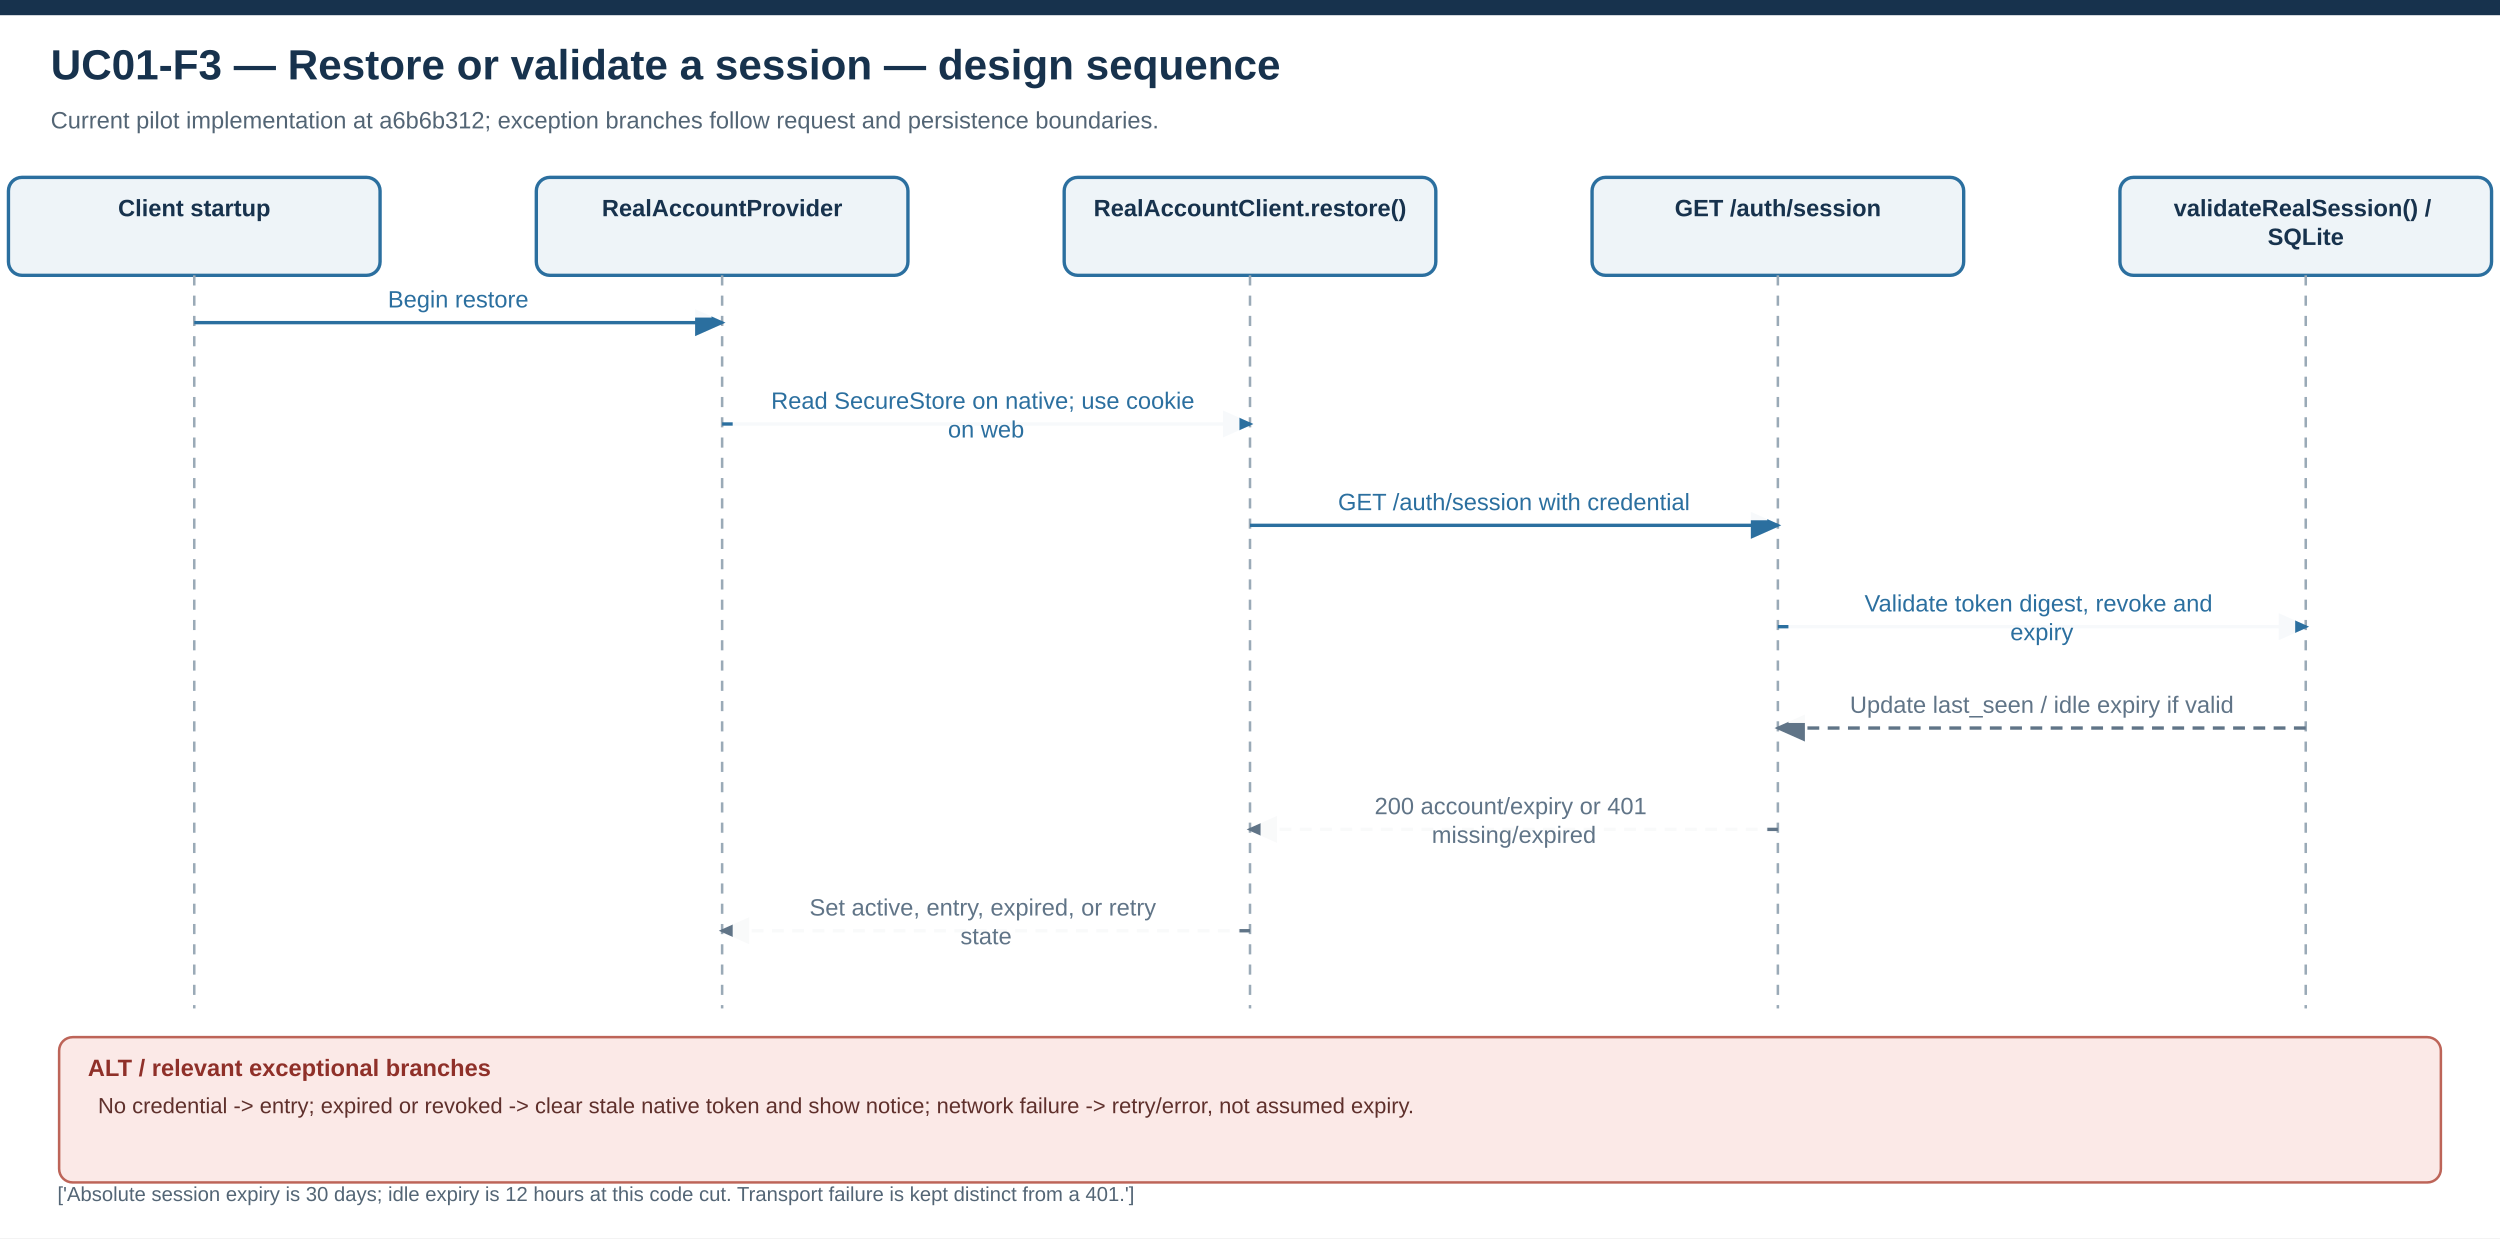
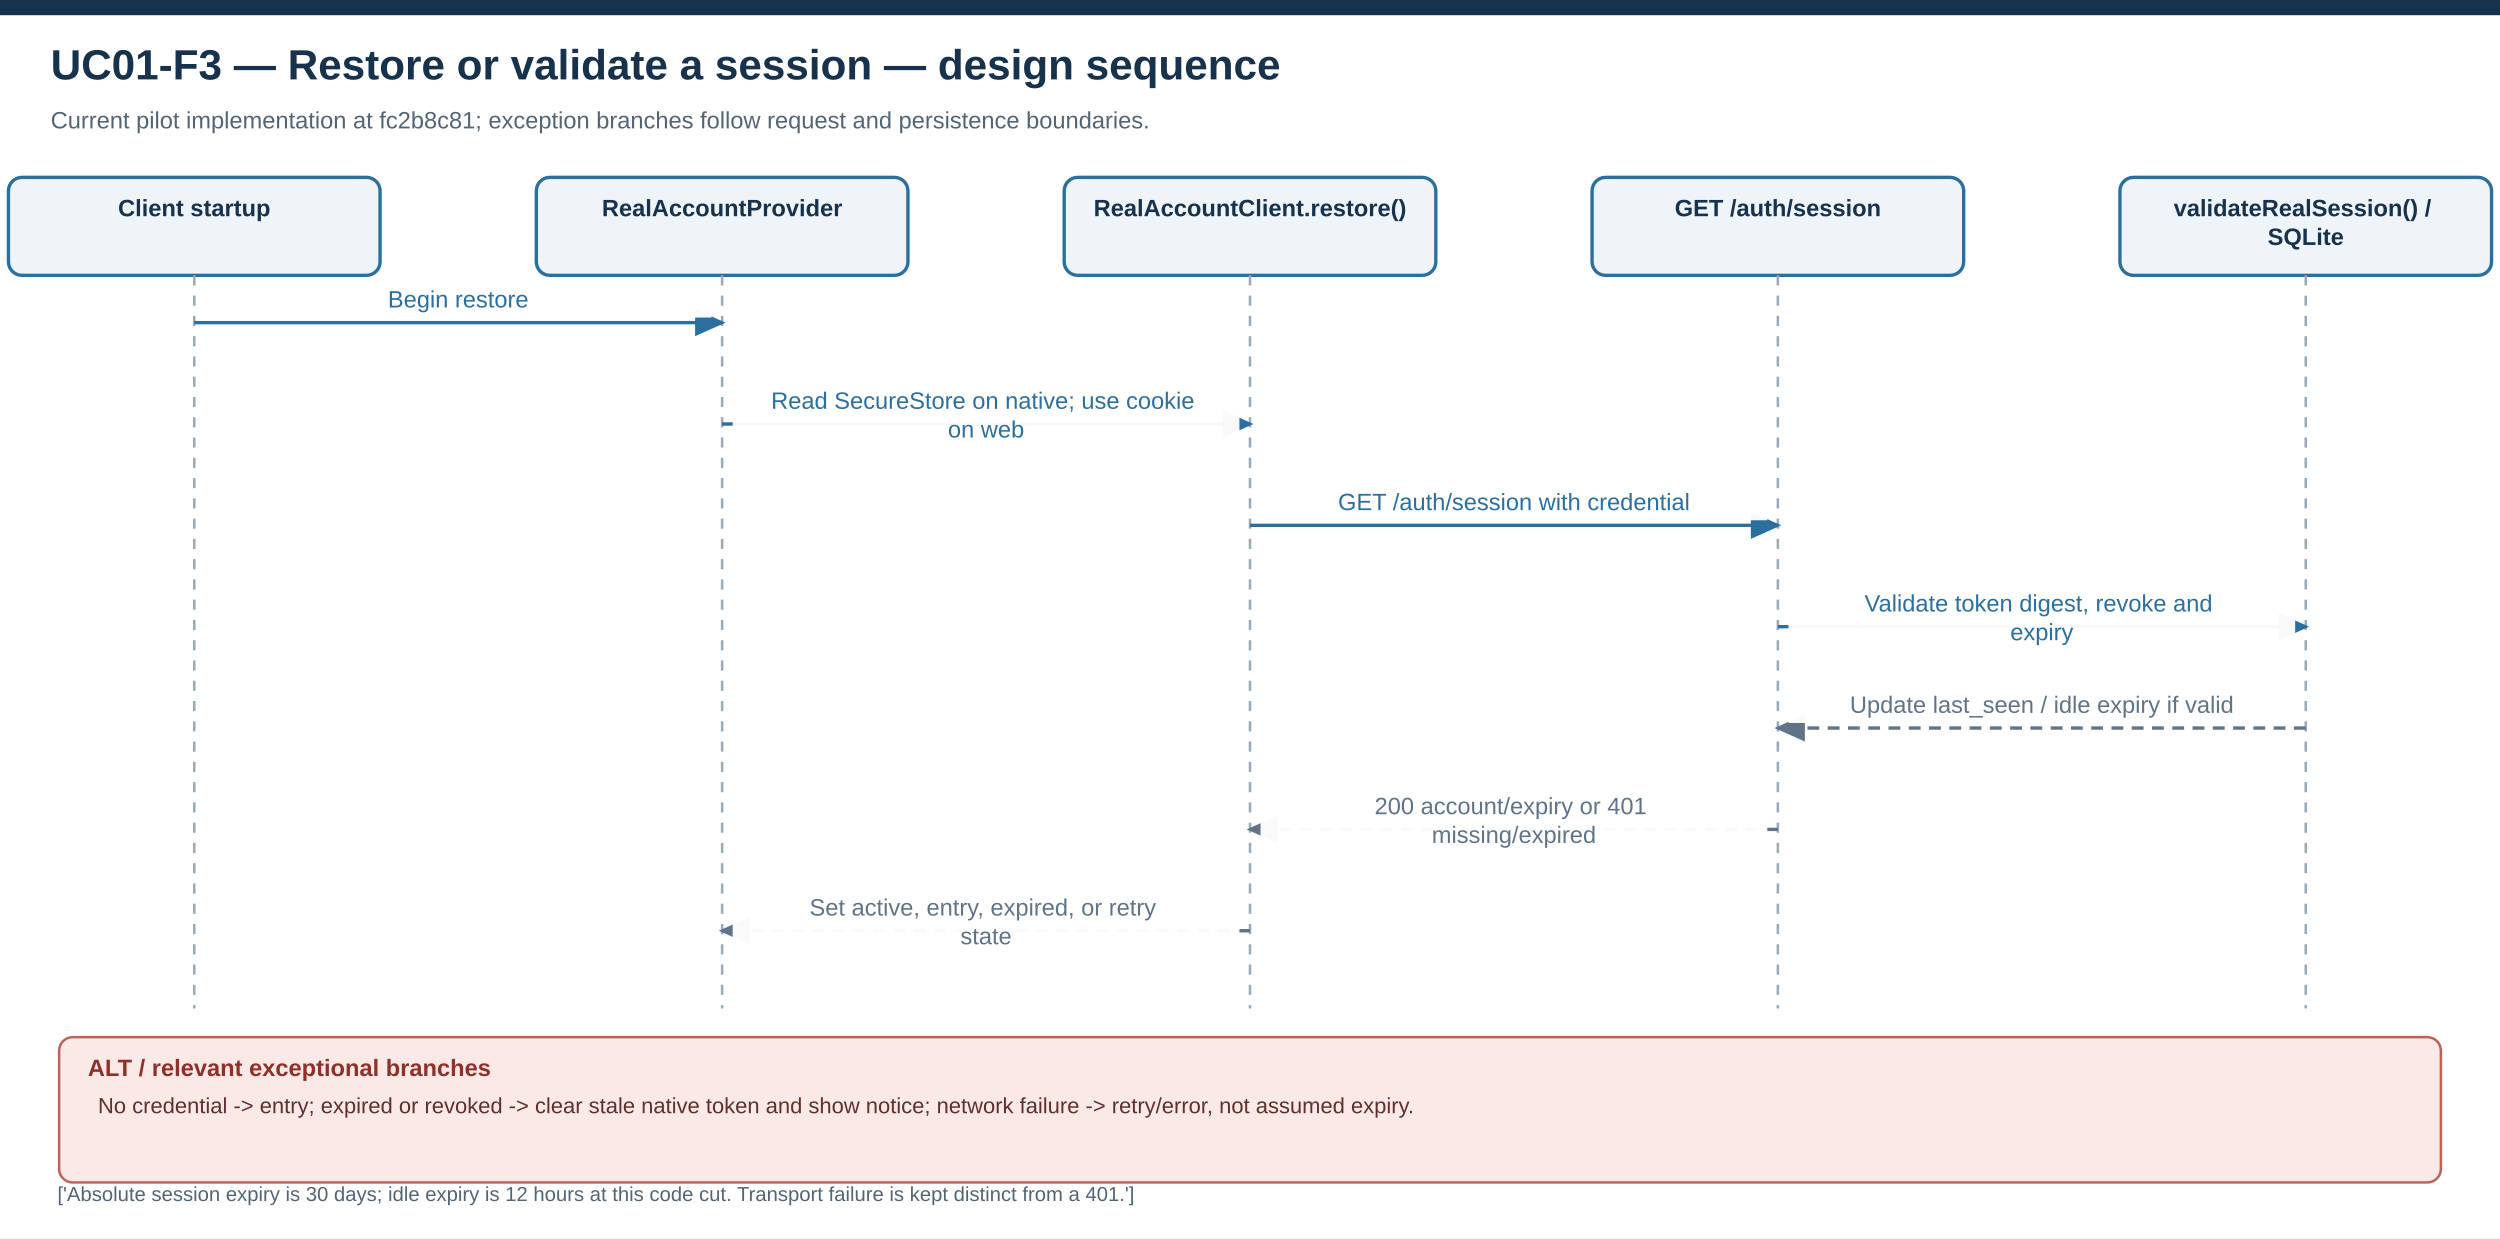
<svg xmlns="http://www.w3.org/2000/svg" width="1480px" height="733px" viewBox="0 0 1480 733" role="img" aria-label="UC01-F3 — Restore or validate a session — design sequence">
  <defs>
    <marker id="arrow" markerWidth="9" markerHeight="8" refX="8" refY="4" orient="auto">
      <path d="M0,0 L9,4 L0,8 z" fill="#607487" />
    </marker>
    <marker id="arrowBlue" markerWidth="9" markerHeight="8" refX="8" refY="4" orient="auto">
      <path d="M0,0 L9,4 L0,8 z" fill="#2b6f9f" />
    </marker>
    <marker id="arrowRed" markerWidth="9" markerHeight="8" refX="8" refY="4" orient="auto">
      <path d="M0,0 L9,4 L0,8 z" fill="#b34339" />
    </marker>
  </defs>
  <rect x="0" y="0" width="1480" height="733" fill="#ffffff" />
  <rect x="0" y="0" width="1480" height="9" fill="#17324d" />
  <text x="30" y="47" text-anchor="start" font-family="Arial, Helvetica, sans-serif" font-size="25px" font-weight="bold" fill="#17324d" word-spacing="1px" class="">UC01-F3 — Restore or validate a session — design sequence</text>
  <text x="30" y="76" text-anchor="start" font-family="Arial, Helvetica, sans-serif" font-size="14px" font-weight="normal" fill="#536575" word-spacing="1px">
-     <tspan x="30" dy="0">Current pilot implementation at a6b6b312; exception branches follow request and persistence boundaries.</tspan>
+     <tspan x="30" dy="0">Current pilot implementation at fc2b8c81; exception branches follow request and persistence boundaries.</tspan>
  </text>
  <rect x="5.0" y="105" width="220" height="58" rx="8" fill="#eef4f8" stroke="#2b6f9f" stroke-width="2" />
  <text x="115.0" y="128" text-anchor="middle" font-family="Arial, Helvetica, sans-serif" font-size="14px" font-weight="bold" fill="#17324d" word-spacing="1px">
    <tspan x="115.0" dy="0">Client startup</tspan>
  </text>
  <line x1="115.0" y1="163" x2="115.0" y2="597" stroke="#9aaab7" stroke-width="1.5" stroke-dasharray="6 6" />
  <rect x="317.5" y="105" width="220" height="58" rx="8" fill="#eef4f8" stroke="#2b6f9f" stroke-width="2" />
  <text x="427.5" y="128" text-anchor="middle" font-family="Arial, Helvetica, sans-serif" font-size="14px" font-weight="bold" fill="#17324d" word-spacing="1px">
    <tspan x="427.5" dy="0">RealAccountProvider</tspan>
  </text>
  <line x1="427.5" y1="163" x2="427.5" y2="597" stroke="#9aaab7" stroke-width="1.5" stroke-dasharray="6 6" />
  <rect x="630.0" y="105" width="220" height="58" rx="8" fill="#eef4f8" stroke="#2b6f9f" stroke-width="2" />
  <text x="740.0" y="128" text-anchor="middle" font-family="Arial, Helvetica, sans-serif" font-size="14px" font-weight="bold" fill="#17324d" word-spacing="1px">
    <tspan x="740.0" dy="0">RealAccountClient.restore()</tspan>
  </text>
  <line x1="740.0" y1="163" x2="740.0" y2="597" stroke="#9aaab7" stroke-width="1.5" stroke-dasharray="6 6" />
  <rect x="942.5" y="105" width="220" height="58" rx="8" fill="#eef4f8" stroke="#2b6f9f" stroke-width="2" />
  <text x="1052.5" y="128" text-anchor="middle" font-family="Arial, Helvetica, sans-serif" font-size="14px" font-weight="bold" fill="#17324d" word-spacing="1px">
    <tspan x="1052.5" dy="0">GET /auth/session</tspan>
  </text>
  <line x1="1052.5" y1="163" x2="1052.5" y2="597" stroke="#9aaab7" stroke-width="1.5" stroke-dasharray="6 6" />
  <rect x="1255.0" y="105" width="220" height="58" rx="8" fill="#eef4f8" stroke="#2b6f9f" stroke-width="2" />
  <text x="1365.0" y="128" text-anchor="middle" font-family="Arial, Helvetica, sans-serif" font-size="14px" font-weight="bold" fill="#17324d" word-spacing="1px">
    <tspan x="1365.0" dy="0">validateRealSession() /</tspan>
    <tspan x="1365.0" dy="17">SQLite</tspan>
  </text>
  <line x1="1365.0" y1="163" x2="1365.0" y2="597" stroke="#9aaab7" stroke-width="1.5" stroke-dasharray="6 6" />
  <line x1="115.0" y1="191" x2="427.5" y2="191" stroke="#2b6f9f" stroke-width="2" marker-end="url(#arrowBlue)" />
  <rect x="121.25" y="166" width="300" height="22" fill="#ffffff" opacity="0.96" />
  <text x="271.25" y="182" text-anchor="middle" font-family="Arial, Helvetica, sans-serif" font-size="14px" font-weight="normal" fill="#2b6f9f" word-spacing="1px">
    <tspan x="271.25" dy="0">Begin restore</tspan>
  </text>
  <line x1="427.5" y1="251" x2="740.0" y2="251" stroke="#2b6f9f" stroke-width="2" marker-end="url(#arrowBlue)" />
  <rect x="433.75" y="226" width="300" height="39" fill="#ffffff" opacity="0.96" />
  <text x="583.75" y="242" text-anchor="middle" font-family="Arial, Helvetica, sans-serif" font-size="14px" font-weight="normal" fill="#2b6f9f" word-spacing="1px">
    <tspan x="583.75" dy="0">Read SecureStore on native; use cookie</tspan>
    <tspan x="583.75" dy="17">on web</tspan>
  </text>
  <line x1="740.0" y1="311" x2="1052.5" y2="311" stroke="#2b6f9f" stroke-width="2" marker-end="url(#arrowBlue)" />
  <rect x="746.25" y="286" width="300" height="22" fill="#ffffff" opacity="0.96" />
  <text x="896.25" y="302" text-anchor="middle" font-family="Arial, Helvetica, sans-serif" font-size="14px" font-weight="normal" fill="#2b6f9f" word-spacing="1px">
    <tspan x="896.25" dy="0">GET /auth/session with credential</tspan>
  </text>
  <line x1="1052.5" y1="371" x2="1365.0" y2="371" stroke="#2b6f9f" stroke-width="2" marker-end="url(#arrowBlue)" />
  <rect x="1058.75" y="346" width="300" height="39" fill="#ffffff" opacity="0.96" />
  <text x="1208.75" y="362" text-anchor="middle" font-family="Arial, Helvetica, sans-serif" font-size="14px" font-weight="normal" fill="#2b6f9f" word-spacing="1px">
    <tspan x="1208.75" dy="0">Validate token digest, revoke and</tspan>
    <tspan x="1208.75" dy="17">expiry</tspan>
  </text>
  <line x1="1365.0" y1="431" x2="1052.5" y2="431" stroke="#607487" stroke-width="2" stroke-dasharray="7 5" marker-end="url(#arrow)" />
  <rect x="1058.75" y="406" width="300" height="22" fill="#ffffff" opacity="0.96" />
  <text x="1208.75" y="422" text-anchor="middle" font-family="Arial, Helvetica, sans-serif" font-size="14px" font-weight="normal" fill="#607487" word-spacing="1px">
    <tspan x="1208.75" dy="0">Update last_seen / idle expiry if valid</tspan>
  </text>
  <line x1="1052.5" y1="491" x2="740.0" y2="491" stroke="#607487" stroke-width="2" stroke-dasharray="7 5" marker-end="url(#arrow)" />
  <rect x="746.25" y="466" width="300" height="39" fill="#ffffff" opacity="0.96" />
  <text x="896.25" y="482" text-anchor="middle" font-family="Arial, Helvetica, sans-serif" font-size="14px" font-weight="normal" fill="#607487" word-spacing="1px">
    <tspan x="896.25" dy="0">200 account/expiry or 401</tspan>
    <tspan x="896.25" dy="17">missing/expired</tspan>
  </text>
  <line x1="740.0" y1="551" x2="427.5" y2="551" stroke="#607487" stroke-width="2" stroke-dasharray="7 5" marker-end="url(#arrow)" />
  <rect x="433.75" y="526" width="300" height="39" fill="#ffffff" opacity="0.96" />
  <text x="583.75" y="542" text-anchor="middle" font-family="Arial, Helvetica, sans-serif" font-size="14px" font-weight="normal" fill="#607487" word-spacing="1px">
    <tspan x="583.75" dy="0">Set active, entry, expired, or retry</tspan>
    <tspan x="583.75" dy="17">state</tspan>
  </text>
  <rect x="35" y="614" width="1410" height="86" rx="8" fill="#fbe9e7" stroke="#bd6458" stroke-width="1.5" />
  <text x="52" y="637" text-anchor="start" font-family="Arial, Helvetica, sans-serif" font-size="14px" font-weight="bold" fill="#8f3029" word-spacing="1px" class="">ALT / relevant exceptional branches</text>
  <text x="58" y="659" text-anchor="start" font-family="Arial, Helvetica, sans-serif" font-size="13px" font-weight="normal" fill="#5f302c" word-spacing="1px">
    <tspan x="58" dy="0">No credential -&gt; entry; expired or revoked -&gt; clear stale native token and show notice; network failure -&gt; retry/error, not assumed expiry.</tspan>
  </text>
  <text x="34" y="711" text-anchor="start" font-family="Arial, Helvetica, sans-serif" font-size="12px" font-weight="normal" fill="#536575" word-spacing="1px">
    <tspan x="34" dy="0">['Absolute session expiry is 30 days; idle expiry is 12 hours at this code cut. Transport failure is kept distinct from a 401.']</tspan>
  </text>
</svg>
